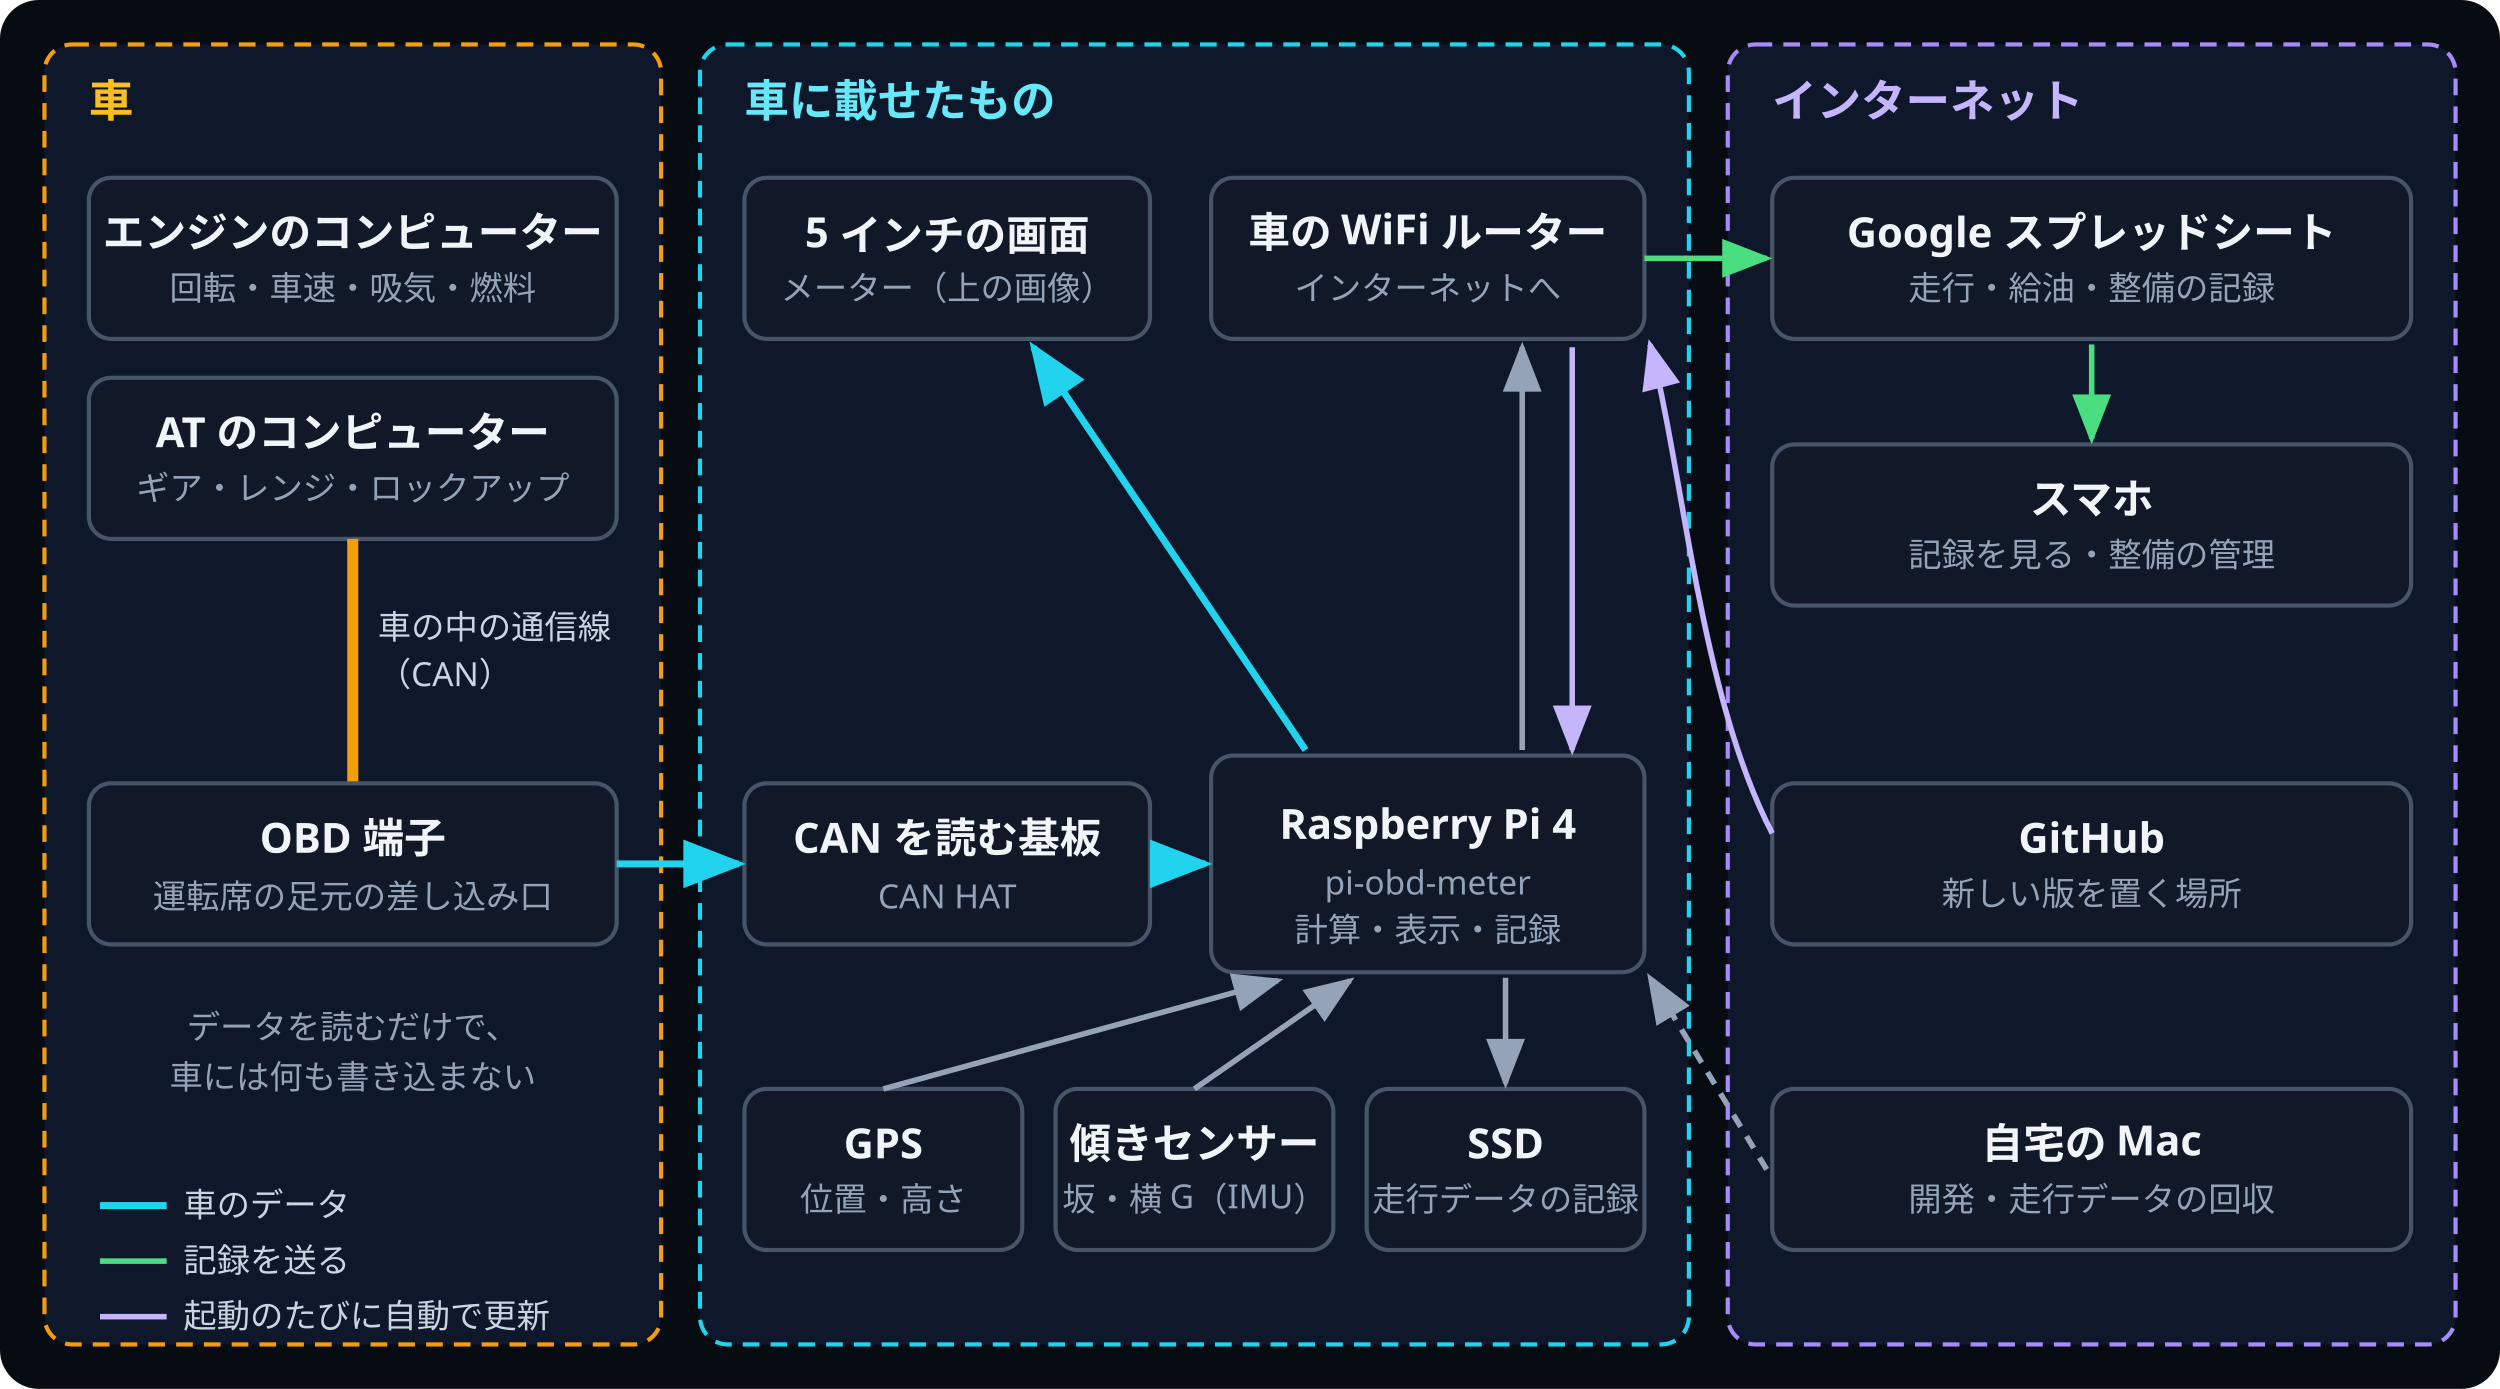
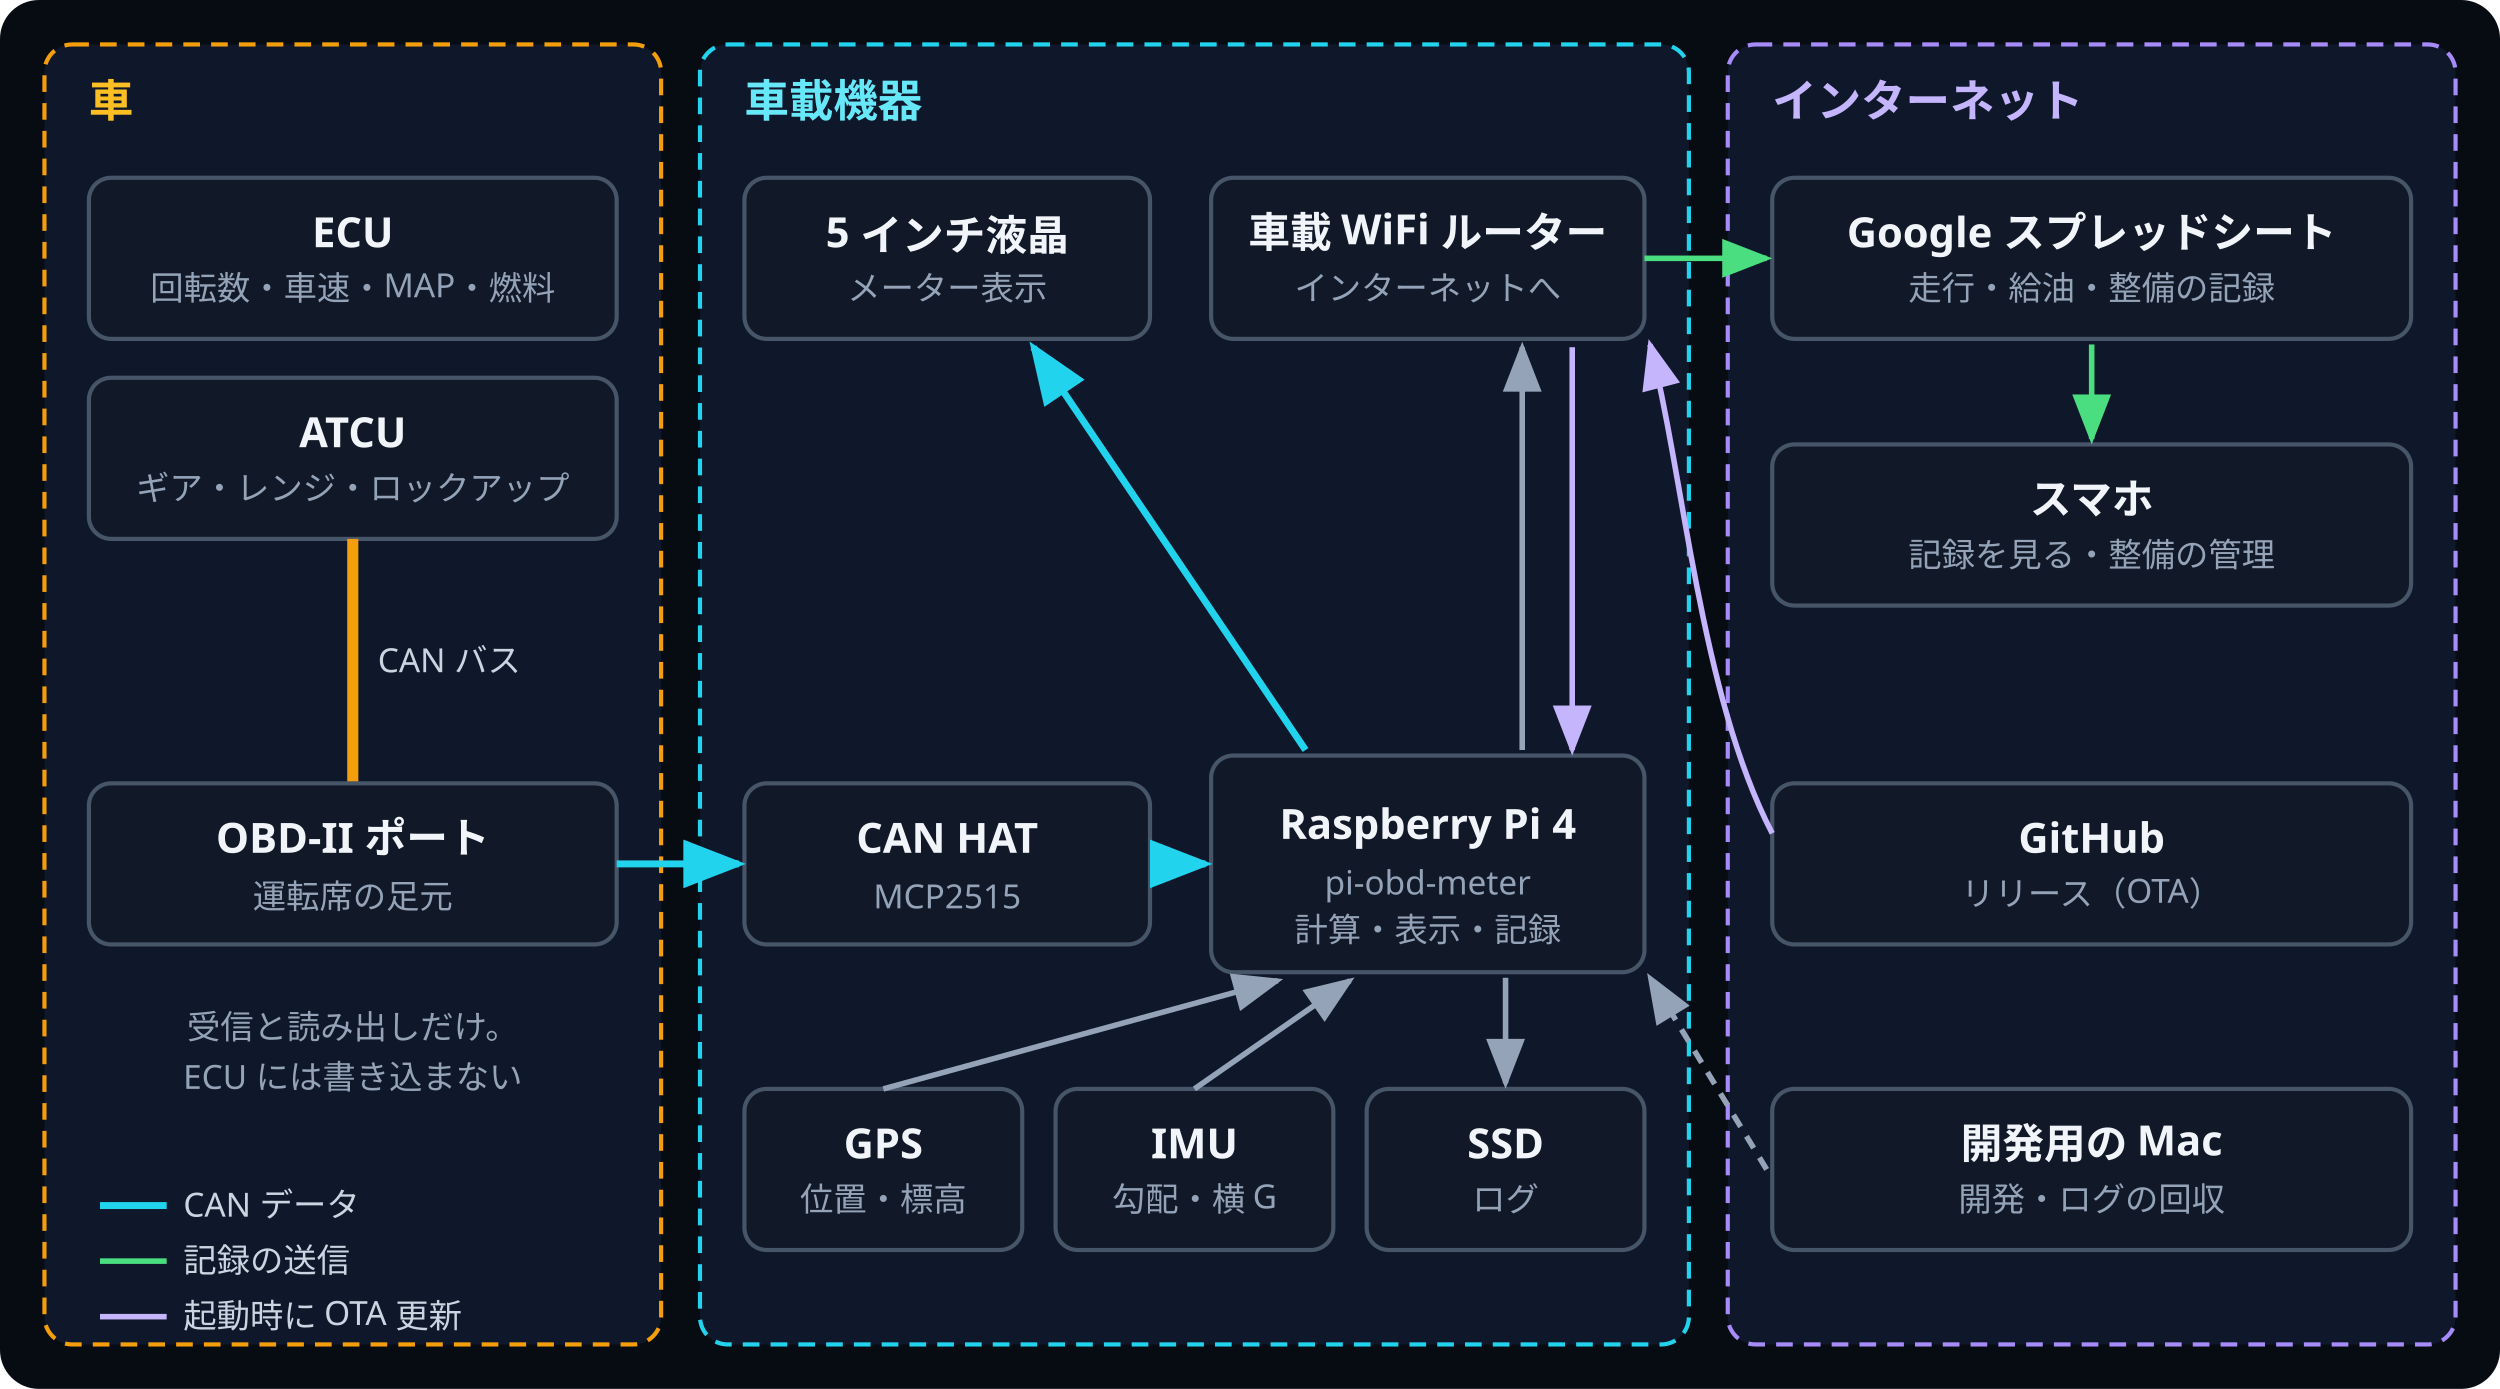
<svg xmlns="http://www.w3.org/2000/svg" viewBox="0 0 900 500" font-family="'Hiragino Sans','Hiragino Kaku Gothic ProN','Noto Sans JP','Yu Gothic',Meiryo,sans-serif">
  <defs>
    <marker id="a" markerWidth="9" markerHeight="7" refX="8" refY="3.5" orient="auto">
      <path d="M0,0 L9,3.5 L0,7 z" fill="#94a3b8" />
    </marker>
    <marker id="ac" markerWidth="9" markerHeight="7" refX="8" refY="3.5" orient="auto">
      <path d="M0,0 L9,3.5 L0,7 z" fill="#22d3ee" />
    </marker>
    <marker id="ag" markerWidth="9" markerHeight="7" refX="8" refY="3.5" orient="auto">
      <path d="M0,0 L9,3.5 L0,7 z" fill="#4ade80" />
    </marker>
    <marker id="av" markerWidth="9" markerHeight="7" refX="8" refY="3.5" orient="auto">
      <path d="M0,0 L9,3.5 L0,7 z" fill="#c4b5fd" />
    </marker>
    <style>
      .grp{fill:#0f172a;stroke-width:1.5;stroke-dasharray:6 4}
      .box{fill:#111827;stroke:#475569;stroke-width:1.5}
      .t{fill:#f1f5f9;font-size:15px;font-weight:600}
      .s{fill:#94a3b8;font-size:12px}
      .g{font-size:16px;font-weight:700}
      .l{fill:#cbd5e1;font-size:12px}
    </style>
  </defs>
  <rect width="900" height="500" rx="14" fill="#070b12" />
  <rect class="grp" x="16" y="16" width="222" height="468" rx="10" stroke="#f59e0b" />
  <text class="g" x="32" y="42" fill="#fbbf24">車</text>
  <rect class="box" x="32" y="64" width="190" height="58" rx="8" />
-   <text class="t" x="127" y="89" text-anchor="middle" font-size="14">エンジンのコンピューター</text>
-   <text class="s" x="127" y="108" text-anchor="middle">回転・車速・吸気・燃料</text>
+   <text class="t" x="127" y="89" text-anchor="middle">ECU</text>
+   <text class="s" x="127" y="108" text-anchor="middle">回転数・車速・MAP・燃料</text>
  <rect class="box" x="32" y="136" width="190" height="58" rx="8" />
-   <text class="t" x="127" y="161" text-anchor="middle" font-size="14">AT のコンピューター</text>
+   <text class="t" x="127" y="161" text-anchor="middle">ATCU</text>
  <text class="s" x="127" y="180" text-anchor="middle">ギア・レンジ・ロックアップ</text>
  <line x1="127" y1="194" x2="127" y2="282" stroke="#f59e0b" stroke-width="4" />
-   <text class="l" x="136" y="230">車の中の通信線</text>
-   <text class="l" x="136" y="247">（CAN）</text>
+   <text class="l" x="136" y="242">CAN バス</text>
  <rect class="box" x="32" y="282" width="190" height="58" rx="8" />
-   <text class="t" x="127" y="307" text-anchor="middle">OBD 端子</text>
-   <text class="s" x="127" y="327" text-anchor="middle">運転席の足元の差し込み口</text>
-   <text class="s" x="127" y="374" text-anchor="middle">データを読むだけで、</text>
-   <text class="s" x="127" y="392" text-anchor="middle">車には何も書き込まない</text>
+   <text class="t" x="127" y="307" text-anchor="middle">OBD-II ポート</text>
+   <text class="s" x="127" y="327" text-anchor="middle">運転席の足元</text>
+   <text class="s" x="127" y="374" text-anchor="middle">受信と読み出しだけ。</text>
+   <text class="s" x="127" y="392" text-anchor="middle">ECU には書き込まない</text>
  <rect class="grp" x="252" y="16" width="356" height="468" rx="10" stroke="#22d3ee" />
-   <text class="g" x="268" y="42" fill="#67e8f9">車に載せたもの</text>
+   <text class="g" x="268" y="42" fill="#67e8f9">車載機器</text>
  <rect class="box" x="268" y="64" width="146" height="58" rx="8" />
-   <text class="t" x="341" y="89" text-anchor="middle">5 インチの画面</text>
-   <text class="s" x="341" y="108" text-anchor="middle">メーター（上の画像）</text>
+   <text class="t" x="341" y="89" text-anchor="middle">5 インチ液晶</text>
+   <text class="s" x="341" y="108" text-anchor="middle">メーター表示</text>
  <rect class="box" x="436" y="64" width="156" height="58" rx="8" />
-   <text class="t" x="514" y="89" text-anchor="middle">車の WiFi ルーター</text>
+   <text class="t" x="514" y="89" text-anchor="middle">車載 WiFi ルーター</text>
  <text class="s" x="514" y="108" text-anchor="middle">インターネットへ</text>
  <rect class="box" x="268" y="282" width="146" height="58" rx="8" />
-   <text class="t" x="341" y="307" text-anchor="middle">CAN を読む基板</text>
-   <text class="s" x="341" y="327" text-anchor="middle">CAN HAT</text>
+   <text class="t" x="341" y="307" text-anchor="middle">CAN HAT</text>
+   <text class="s" x="341" y="327" text-anchor="middle">MCP2515</text>
  <line x1="222" y1="311" x2="266" y2="311" stroke="#22d3ee" stroke-width="2.5" marker-end="url(#ac)" />
  <rect class="box" x="436" y="272" width="156" height="78" rx="8" stroke="#22d3ee" />
  <text class="t" x="514" y="302" text-anchor="middle">Raspberry Pi 4</text>
  <text class="s" x="514" y="322" text-anchor="middle">pi-obd-meter</text>
  <text class="s" x="514" y="339" text-anchor="middle">計算・表示・記録</text>
  <line x1="414" y1="311" x2="434" y2="311" stroke="#22d3ee" stroke-width="2.5" marker-end="url(#ac)" />
  <line x1="470" y1="270" x2="372" y2="125" stroke="#22d3ee" stroke-width="2.5" marker-end="url(#ac)" />
  <line x1="548" y1="270" x2="548" y2="125" stroke="#94a3b8" stroke-width="2" marker-end="url(#a)" />
  <line x1="566" y1="125" x2="566" y2="270" stroke="#c4b5fd" stroke-width="2" marker-end="url(#av)" />
  <rect class="box" x="268" y="392" width="100" height="58" rx="8" />
  <text class="t" x="318" y="417" text-anchor="middle">GPS</text>
-   <text class="s" x="318" y="436" text-anchor="middle">位置・高さ</text>
+   <text class="s" x="318" y="436" text-anchor="middle">位置・標高</text>
  <rect class="box" x="380" y="392" width="100" height="58" rx="8" />
-   <text class="t" x="430" y="417" text-anchor="middle" font-size="14">傾きセンサー</text>
-   <text class="s" x="430" y="436" text-anchor="middle" font-size="11">坂・横 G（IMU）</text>
+   <text class="t" x="430" y="417" text-anchor="middle">IMU</text>
+   <text class="s" x="430" y="436" text-anchor="middle" font-size="11">勾配・横 G</text>
  <rect class="box" x="492" y="392" width="100" height="58" rx="8" />
  <text class="t" x="542" y="417" text-anchor="middle">SSD</text>
-   <text class="s" x="542" y="436" text-anchor="middle" font-size="11">走行データの記録</text>
+   <text class="s" x="542" y="436" text-anchor="middle" font-size="11">ログ</text>
  <line x1="318" y1="392" x2="460" y2="353" stroke="#94a3b8" stroke-width="2" marker-end="url(#a)" />
  <line x1="430" y1="392" x2="486" y2="353" stroke="#94a3b8" stroke-width="2" marker-end="url(#a)" />
  <line x1="542" y1="352" x2="542" y2="390" stroke="#94a3b8" stroke-width="2" marker-end="url(#a)" />
  <rect class="grp" x="622" y="16" width="262" height="468" rx="10" stroke="#a78bfa" />
  <text class="g" x="638" y="42" fill="#c4b5fd">インターネット</text>
  <rect class="box" x="638" y="64" width="230" height="58" rx="8" />
  <text class="t" x="753" y="89" text-anchor="middle">Google スプレッドシート</text>
  <text class="s" x="753" y="108" text-anchor="middle">走行・給油・整備の記録</text>
  <line x1="592" y1="93" x2="636" y2="93" stroke="#4ade80" stroke-width="2" marker-end="url(#ag)" />
  <rect class="box" x="638" y="160" width="230" height="58" rx="8" />
  <text class="t" x="753" y="185" text-anchor="middle">スマホ</text>
  <text class="s" x="753" y="204" text-anchor="middle">記録を見る・整備の管理</text>
  <line x1="753" y1="124" x2="753" y2="158" stroke="#4ade80" stroke-width="2" marker-end="url(#ag)" />
  <rect class="box" x="638" y="282" width="230" height="58" rx="8" />
  <text class="t" x="753" y="307" text-anchor="middle">GitHub</text>
-   <text class="s" x="753" y="326" text-anchor="middle">新しい版を置く場所</text>
+   <text class="s" x="753" y="326" text-anchor="middle">リリース（OTA）</text>
  <path d="M638,300 C612,250 606,170 594,124" fill="none" stroke="#c4b5fd" stroke-width="2" marker-end="url(#av)" />
  <rect class="box" x="638" y="392" width="230" height="58" rx="8" />
-   <text class="t" x="753" y="417" text-anchor="middle">自宅の Mac</text>
-   <text class="s" x="753" y="436" text-anchor="middle">開発・走行データの回収</text>
+   <text class="t" x="753" y="417" text-anchor="middle">開発用の Mac</text>
+   <text class="s" x="753" y="436" text-anchor="middle">開発・ログの回収</text>
  <line x1="636" y1="421" x2="594" y2="352" stroke="#94a3b8" stroke-width="2" stroke-dasharray="5 4" marker-end="url(#a)" />
  <line x1="36" y1="434" x2="60" y2="434" stroke="#22d3ee" stroke-width="2.5" />
-   <text class="l" x="66" y="438">車のデータ</text>
+   <text class="l" x="66" y="438">CAN データ</text>
  <line x1="36" y1="454" x2="60" y2="454" stroke="#4ade80" stroke-width="2" />
-   <text class="l" x="66" y="458">記録を送る</text>
+   <text class="l" x="66" y="458">記録の送信</text>
  <line x1="36" y1="474" x2="60" y2="474" stroke="#c4b5fd" stroke-width="2" />
-   <text class="l" x="66" y="478">起動のたびに自動で更新</text>
+   <text class="l" x="66" y="478">起動時に OTA 更新</text>
</svg>
